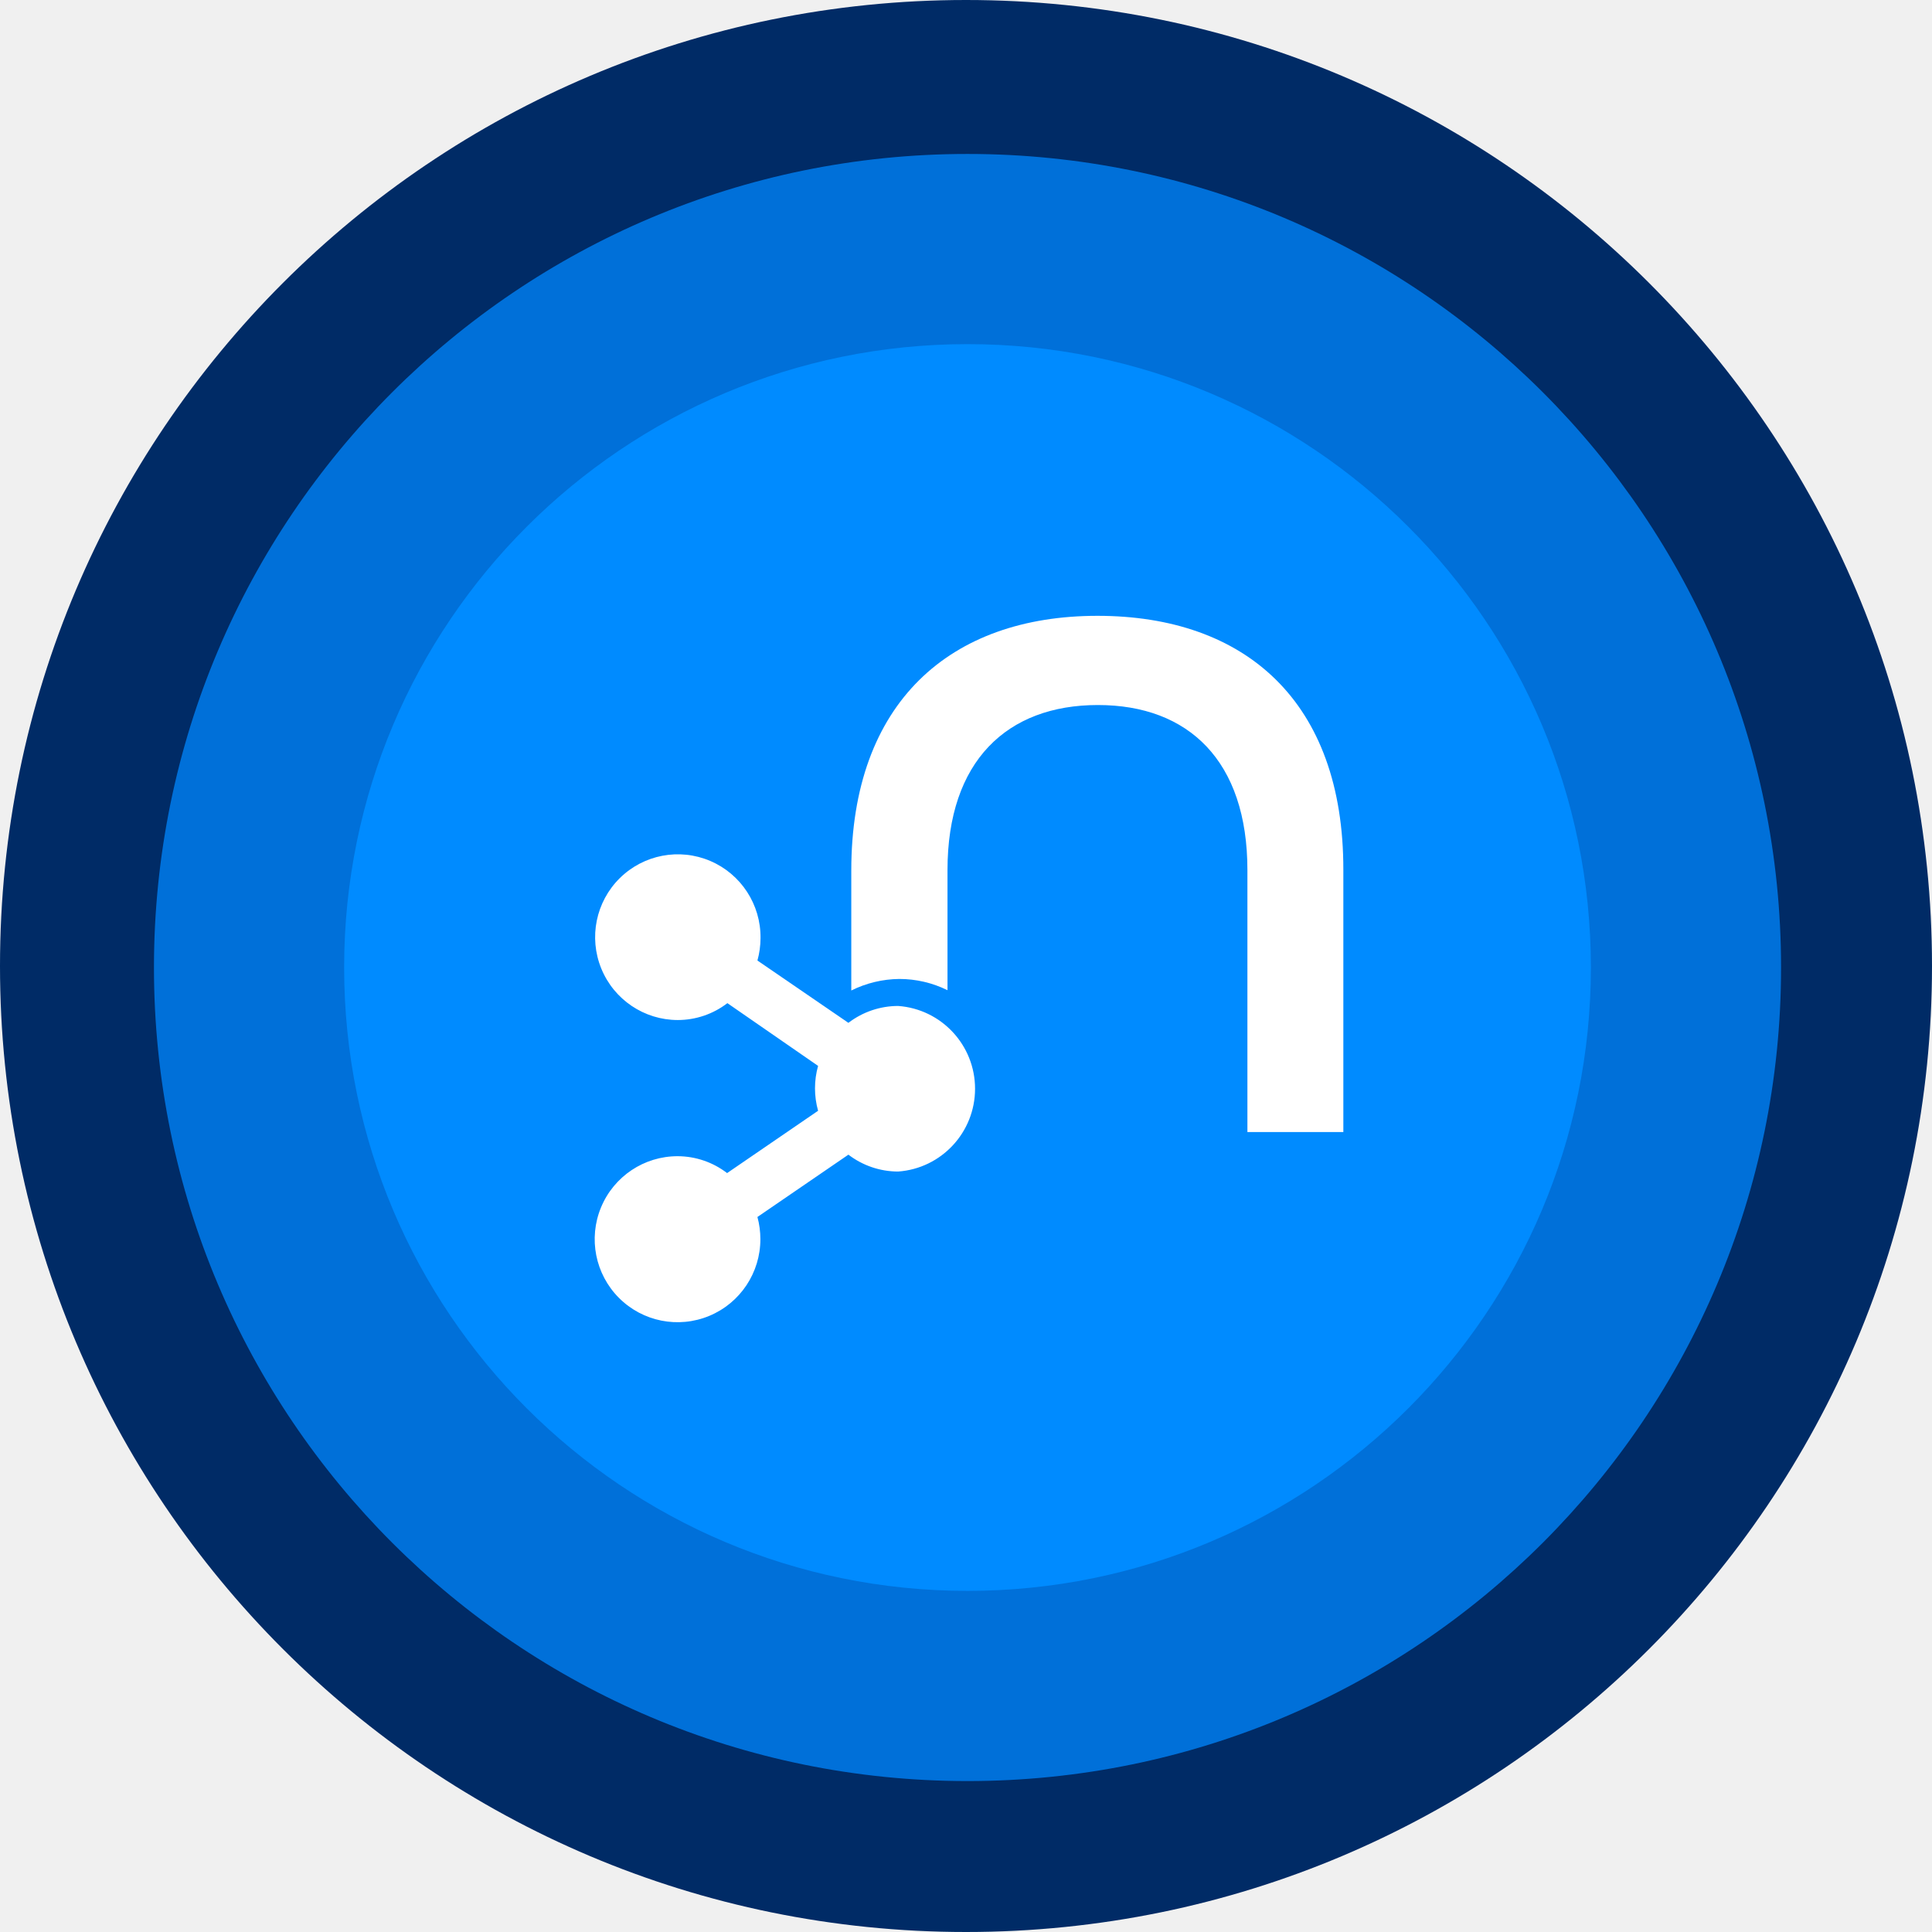
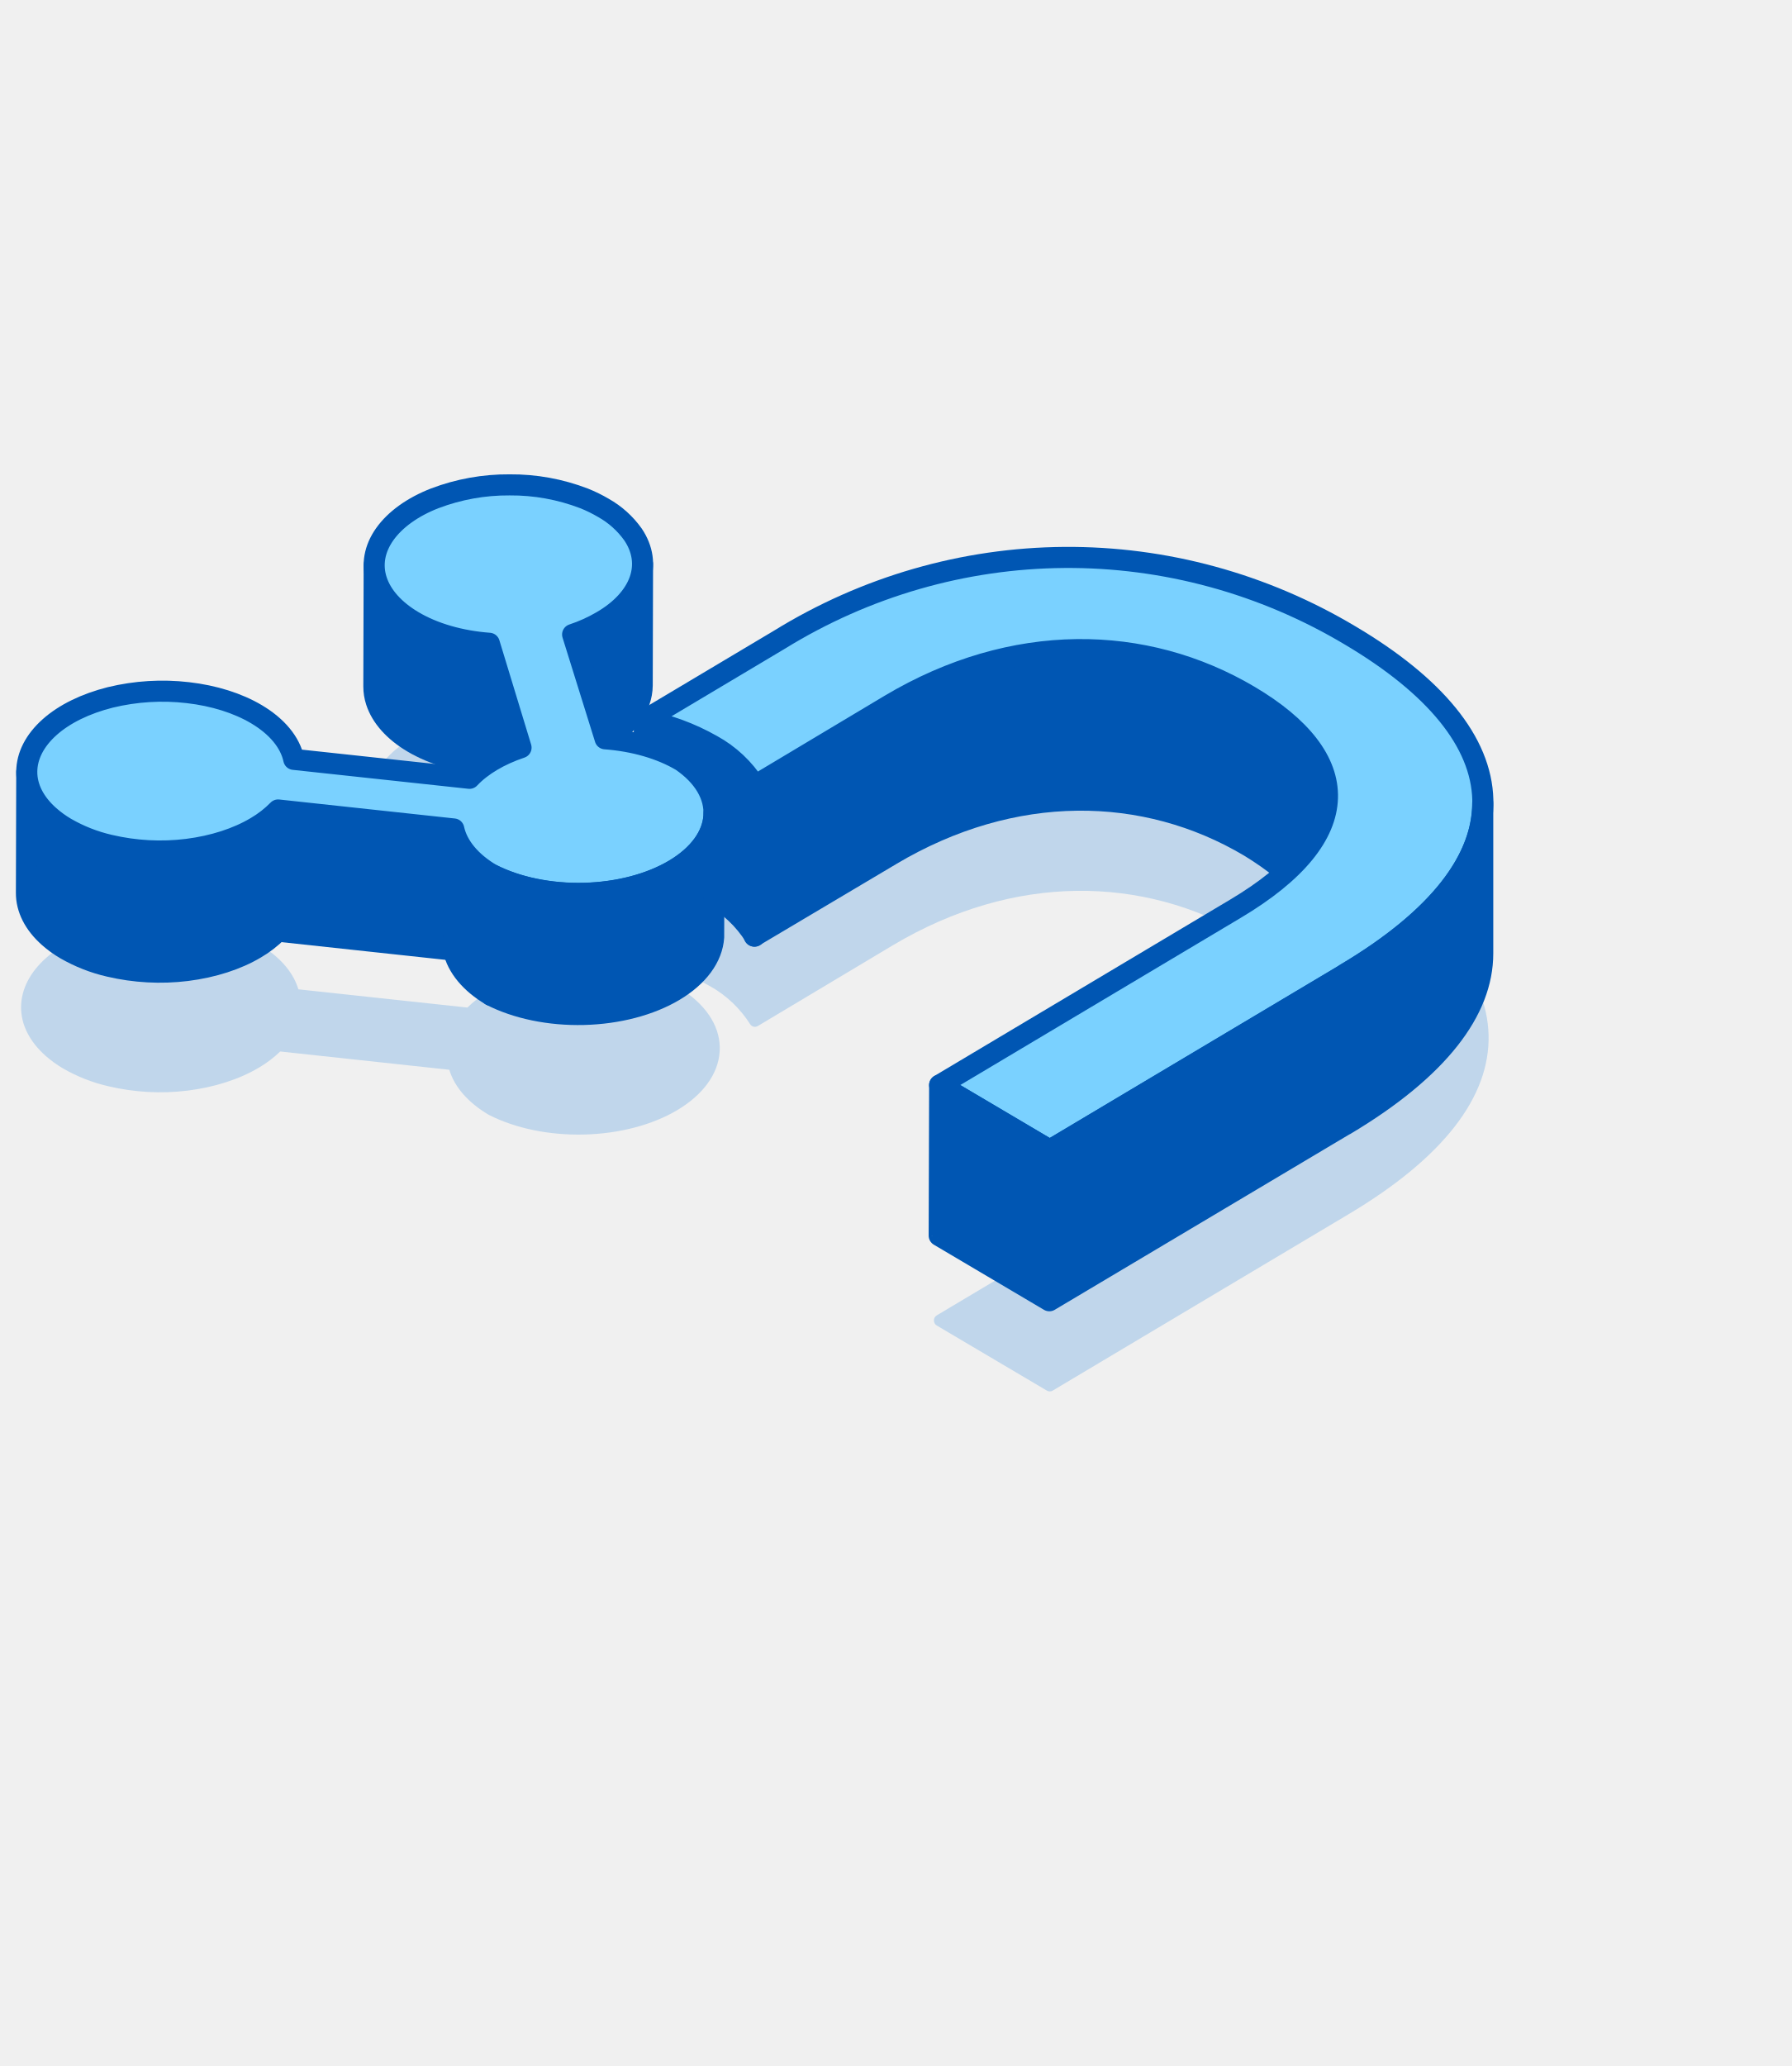
- <svg xmlns="http://www.w3.org/2000/svg" width="640px" height="640px" viewBox="0 0 640 640" version="1.1">
-   <g id="neo4j-fundamentals" stroke="none" stroke-width="1" fill="none" fill-rule="evenodd">
-     <circle id="lg" fill="#002B66" cx="320" cy="320" r="320" />
-     <circle id="md" fill="#0070D9" cx="320.5" cy="320.5" r="269.5" />
-     <circle id="sm" fill="#008BFF" cx="320.5" cy="320.5" r="206.5" />
-     <g id="Neo4j-icon-white" transform="translate(197, 204)" fill="#FFFFFF" fill-rule="nonzero">
-       <path d="M166.546,0 C117.748,0 85,28.71 85,84.405 L85,124.114 C89.954,121.653 95.392,120.347 100.913,120.292 C106.443,120.293 111.901,121.568 116.871,124.02 L116.871,84.218 C116.871,48.098 136.612,29.549 166.684,29.549 C196.757,29.549 216.221,48.098 216.221,84.218 L216.221,171 L248,171 L248,84.218 C248.092,28.197 215.344,0 166.546,0 Z" id="Path" />
-       <path d="M100.513,129.238 C94.562,129.244 88.777,131.209 84.048,134.83 L53.908,114.185 C54.579,111.772 54.923,109.28 54.932,106.776 C55.064,95.649 48.478,85.544 38.258,81.19 C28.038,76.835 16.205,79.094 8.299,86.908 C0.393,94.722 -2.023,106.546 2.183,116.844 C6.389,127.143 16.384,133.878 27.489,133.898 C33.443,133.902 39.231,131.936 43.955,128.306 L74.002,149.09 C72.637,153.951 72.637,159.095 74.002,163.956 L43.862,184.601 C39.163,180.99 33.411,179.025 27.489,179.009 C16.382,178.99 6.358,185.682 2.099,195.96 C-2.161,206.239 0.184,218.076 8.038,225.946 C15.893,233.816 27.707,236.165 37.966,231.897 C48.225,227.63 54.904,217.587 54.885,206.457 C54.884,203.986 54.555,201.526 53.908,199.141 L84.048,178.496 C88.777,182.117 94.562,184.082 100.513,184.088 C114.874,183.06 126,171.088 126,156.663 C126,142.238 114.874,130.266 100.513,129.238 L100.513,129.238 Z" id="Path" />
-     </g>
+ <svg xmlns="http://www.w3.org/2000/svg" width="85" height="98" viewBox="0 0 85 98" fill="none">
+   <g opacity="0.2">
+     <path d="M12.544 44.952C13.36 45.49 13.93 46.168 14.157 46.928L22.177 47.793C22.733 47.24 23.495 46.784 24.386 46.453L23.013 41.941C21.676 41.818 20.435 41.449 19.462 40.87C19.341 40.798 19.224 40.723 19.112 40.645C18.372 40.13 17.844 39.493 17.612 38.782C17.342 37.951 17.501 37.098 18.038 36.341C18.568 35.593 19.443 34.967 20.533 34.543L20.535 34.542C21.702 34.1 22.937 33.878 24.181 33.887C25.419 33.877 26.65 34.1 27.81 34.546L27.813 34.547C28.143 34.679 28.463 34.836 28.77 35.017C29.354 35.344 29.86 35.8 30.253 36.35L30.258 36.356C30.772 37.116 30.901 37.972 30.606 38.799C30.314 39.613 29.634 40.333 28.693 40.88C28.315 41.1 27.92 41.287 27.512 41.438L28.918 45.947C30.255 46.07 31.495 46.439 32.469 47.016C32.472 47.018 32.474 47.02 32.477 47.021C32.478 47.022 32.479 47.023 32.48 47.023L32.484 47.026C33.587 47.779 34.217 48.795 34.146 49.886C34.076 50.97 33.323 51.95 32.136 52.657C30.946 53.366 29.366 53.776 27.718 53.816C26.069 53.857 24.453 53.527 23.19 52.881C23.185 52.878 23.18 52.876 23.175 52.873C22.236 52.315 21.567 51.578 21.318 50.744L13.295 49.877C12.991 50.171 12.653 50.427 12.29 50.639C11.358 51.196 10.183 51.571 8.917 51.731L8.916 51.731C7.654 51.887 6.376 51.817 5.137 51.525C4.387 51.352 3.665 51.069 2.994 50.683L2.993 50.682C2.697 50.509 2.419 50.308 2.161 50.081L2.161 50.08C1.418 49.422 0.995 48.619 1 47.767C1.005 46.918 1.432 46.113 2.179 45.446C2.926 44.78 3.968 44.279 5.166 43.977L5.168 43.977C6.406 43.676 7.685 43.597 8.949 43.744C10.213 43.89 11.381 44.255 12.307 44.803C12.388 44.852 12.467 44.901 12.544 44.952Z" fill="#006FD6" />
+     <path d="M50.497 37.327C55.31 37.292 60.044 38.584 64.202 41.068C68.233 43.455 70.554 46.191 70.628 49.092C70.703 52 68.518 54.901 63.967 57.607L49.945 65.964C49.861 66.014 49.757 66.014 49.673 65.964L44.447 62.876C44.363 62.826 44.311 62.734 44.311 62.635C44.311 62.535 44.362 62.444 44.446 62.394L58.468 54.036C61.376 52.31 62.664 50.582 62.712 49.008C62.761 47.443 61.585 45.859 59.132 44.409C54.271 41.536 48.134 41.4 42.368 44.836L35.956 48.669C35.831 48.744 35.67 48.705 35.591 48.58C35.104 47.815 34.436 47.188 33.65 46.757L33.646 46.755C32.671 46.202 31.616 45.813 30.521 45.602C30.41 45.581 30.323 45.491 30.303 45.376C30.284 45.261 30.337 45.147 30.435 45.088L36.845 41.267C40.969 38.723 45.684 37.362 50.497 37.327Z" fill="#006FD6" />
  </g>
+   <path d="M35.807 37.264V44.405C35.298 43.602 34.6 42.942 33.777 42.488C32.776 41.921 31.694 41.521 30.57 41.305V34.164C31.694 34.38 32.776 34.779 33.777 35.347C34.6 35.801 35.298 36.46 35.807 37.264Z" fill="#0056B3" stroke="#0056B3" stroke-linejoin="round" />
+   <path fill-rule="evenodd" clip-rule="evenodd" d="M62.985 44.909V37.757C62.985 36.048 61.692 34.438 59.276 33.003C54.328 30.079 48.087 29.947 42.241 33.43V33.462L42.23 33.441L35.806 37.264L35.785 44.405L42.267 40.556L42.267 40.556C48.095 37.089 54.336 37.224 59.266 40.144C61.692 41.623 62.985 43.211 62.985 44.909Z" fill="#0056B3" />
+   <path d="M62.485 44.909C62.485 45.185 62.709 45.409 62.985 45.409C63.261 45.409 63.485 45.185 63.485 44.909H62.485ZM59.276 33.003L59.532 32.573L59.531 32.573L59.276 33.003ZM42.241 33.43L41.985 33.001C41.833 33.091 41.741 33.254 41.741 33.43H42.241ZM42.241 33.462L41.795 33.69C41.901 33.896 42.133 34.003 42.358 33.949C42.582 33.895 42.741 33.694 42.741 33.462H42.241ZM42.23 33.441L42.675 33.214C42.612 33.091 42.501 32.999 42.368 32.961C42.236 32.922 42.093 32.941 41.974 33.011L42.23 33.441ZM35.806 37.264L35.551 36.834C35.4 36.924 35.307 37.087 35.306 37.262L35.806 37.264ZM35.785 44.405L35.285 44.404C35.285 44.584 35.381 44.75 35.537 44.839C35.694 44.928 35.886 44.927 36.041 44.835L35.785 44.405ZM42.267 40.556L42.523 40.986C42.584 40.949 42.636 40.9 42.677 40.842L42.267 40.556ZM42.267 40.556L42.012 40.126C41.951 40.162 41.898 40.211 41.857 40.27L42.267 40.556ZM59.266 40.144L59.526 39.717L59.521 39.714L59.266 40.144ZM62.485 37.757V44.909H63.485V37.757H62.485ZM59.021 33.433C61.395 34.843 62.485 36.323 62.485 37.757H63.485C63.485 35.773 61.988 34.032 59.532 32.573L59.021 33.433ZM42.496 33.86C48.193 30.466 54.239 30.606 59.022 33.433L59.531 32.573C54.418 29.551 47.981 29.428 41.985 33.001L42.496 33.86ZM42.741 33.462V33.43H41.741V33.462H42.741ZM41.784 33.669L41.795 33.69L42.686 33.235L42.675 33.214L41.784 33.669ZM36.062 37.693L42.485 33.871L41.974 33.011L35.551 36.834L36.062 37.693ZM36.285 44.407L36.306 37.265L35.306 37.262L35.285 44.404L36.285 44.407ZM42.012 40.126L35.53 43.975L36.041 44.835L42.523 40.986L42.012 40.126ZM41.857 40.27L41.857 40.27L42.677 40.842L42.677 40.842L41.857 40.27ZM59.521 39.714C54.426 36.697 47.989 36.57 42.012 40.126L42.523 40.985C48.201 37.608 54.246 37.752 59.011 40.575L59.521 39.714ZM63.485 44.909C63.485 42.934 61.985 41.216 59.526 39.717L59.006 40.571C61.399 42.03 62.485 43.488 62.485 44.909H63.485Z" fill="#0056B3" />
+   <path d="M64.065 30.145C72.091 34.899 72.893 40.813 63.83 46.202L49.808 54.559L44.582 51.471L58.604 43.114C64.45 39.642 64.215 35.928 59.266 33.004C54.318 30.08 48.077 29.948 42.23 33.431L35.818 37.265C35.306 36.46 34.604 35.801 33.777 35.348C32.776 34.781 31.694 34.381 30.57 34.165L36.983 30.343C41.065 27.824 45.733 26.477 50.498 26.442C55.262 26.407 59.948 27.686 64.065 30.145Z" fill="#7AD1FF" stroke="#0056B3" stroke-linejoin="round" />
+   <path fill-rule="evenodd" clip-rule="evenodd" d="M70.351 38.086V45.227C70.351 47.922 68.267 50.704 63.821 53.354V53.294L63.811 53.354L49.789 61.7L49.81 54.559L63.821 46.213V46.202C68.278 43.551 70.351 40.78 70.351 38.086ZM49.81 54.559L49.789 61.701L44.562 58.612L44.584 51.471L49.81 54.559Z" fill="#0056B3" />
+   <path d="M70.851 38.086C70.851 37.81 70.627 37.586 70.351 37.586C70.075 37.586 69.851 37.81 69.851 38.086H70.851ZM63.821 53.354H63.321C63.321 53.534 63.418 53.7 63.574 53.789C63.731 53.878 63.923 53.876 64.077 53.784L63.821 53.354ZM63.821 53.294H64.321C64.321 53.034 64.123 52.818 63.864 52.796C63.605 52.774 63.373 52.953 63.329 53.209L63.821 53.294ZM63.811 53.354L64.067 53.784C64.192 53.709 64.279 53.583 64.303 53.44L63.811 53.354ZM49.789 61.7L49.289 61.699C49.288 61.879 49.385 62.046 49.541 62.135C49.697 62.224 49.89 62.222 50.044 62.13L49.789 61.7ZM49.81 54.559L49.554 54.13C49.403 54.219 49.311 54.382 49.31 54.558L49.81 54.559ZM63.821 46.213L64.077 46.643C64.228 46.553 64.321 46.389 64.321 46.213H63.821ZM63.821 46.202L63.566 45.772C63.414 45.862 63.321 46.026 63.321 46.202H63.821ZM49.789 61.701L49.534 62.131C49.689 62.222 49.88 62.224 50.036 62.135C50.192 62.047 50.288 61.881 50.289 61.702L49.789 61.701ZM49.81 54.559L50.31 54.561C50.311 54.383 50.217 54.219 50.065 54.129L49.81 54.559ZM44.562 58.612L44.062 58.61C44.062 58.788 44.155 58.952 44.308 59.042L44.562 58.612ZM44.584 51.471L44.838 51.04C44.684 50.949 44.493 50.947 44.337 51.036C44.181 51.124 44.084 51.29 44.084 51.469L44.584 51.471ZM70.851 45.227V38.086H69.851V45.227H70.851ZM64.077 53.784C68.562 51.11 70.851 48.198 70.851 45.227H69.851C69.851 47.645 67.973 50.297 63.565 52.925L64.077 53.784ZM63.321 53.294V53.354H64.321V53.294H63.321ZM63.329 53.209L63.318 53.269L64.303 53.44L64.314 53.379L63.329 53.209ZM63.555 52.925L49.533 61.271L50.044 62.13L64.067 53.784L63.555 52.925ZM50.289 61.702L50.31 54.561L49.31 54.558L49.289 61.699L50.289 61.702ZM50.066 54.989L64.077 46.643L63.565 45.784L49.554 54.13L50.066 54.989ZM63.321 46.202V46.213H64.321V46.202H63.321ZM69.851 38.086C69.851 40.504 67.984 43.145 63.566 45.772L64.077 46.632C68.572 43.958 70.851 41.057 70.851 38.086H69.851ZM50.289 61.702L50.31 54.561L49.31 54.558L49.289 61.699L50.289 61.702ZM44.308 59.042L49.534 62.131L50.043 61.27L44.817 58.181L44.308 59.042ZM44.084 51.469L44.062 58.61L45.062 58.613L45.084 51.472L44.084 51.469ZM50.065 54.129L44.838 51.04L44.33 51.901L49.556 54.99L50.065 54.129Z" fill="#0056B3" />
+   <path d="M30.486 26.762L30.471 32.504C30.469 32.77 30.422 33.034 30.331 33.284C30.069 34.019 29.445 34.693 28.54 35.219C28.099 35.476 27.634 35.685 27.152 35.845L27.168 30.103C27.651 29.944 28.115 29.734 28.556 29.477C29.46 28.95 30.085 28.277 30.347 27.542C30.438 27.293 30.485 27.028 30.486 26.762Z" fill="#0056B3" stroke="#0056B3" stroke-linejoin="round" />
+   <path d="M17.738 32.558L17.754 26.816C17.754 27.061 17.792 27.305 17.869 27.537C18.108 28.272 18.71 28.946 19.598 29.473C20.572 30.051 21.845 30.421 23.216 30.523L23.2 36.264C21.826 36.162 20.557 35.795 19.581 35.215C18.694 34.688 18.092 34.014 17.853 33.279C17.776 33.047 17.738 32.803 17.738 32.558Z" fill="#0056B3" stroke="#0056B3" stroke-linejoin="round" />
+   <path d="M24.722 35.469L24.706 41.211L23.199 36.261L23.215 30.52L24.722 35.469Z" fill="#0056B3" stroke="#0056B3" stroke-linejoin="round" />
+   <path d="M21.53 39.326L21.514 45.068L13.18 44.168L13.196 38.426L21.53 39.326Z" fill="#0056B3" stroke="#0056B3" stroke-linejoin="round" />
+   <path d="M13.196 38.427L13.18 44.169C12.868 44.485 12.517 44.757 12.136 44.98C11.243 45.514 10.105 45.879 8.866 46.036C7.635 46.188 6.388 46.12 5.18 45.836C4.455 45.669 3.758 45.395 3.11 45.022C2.829 44.858 2.565 44.667 2.32 44.451C1.622 43.832 1.249 43.1 1.254 42.351L1.27 36.609C1.27 37.358 1.637 38.09 2.336 38.71C2.581 38.925 2.845 39.116 3.126 39.28C3.774 39.653 4.471 39.927 5.196 40.094C6.404 40.379 7.651 40.447 8.882 40.294C10.12 40.143 11.259 39.777 12.152 39.238C12.533 39.016 12.884 38.743 13.196 38.427Z" fill="#0056B3" stroke="#0056B3" stroke-linejoin="round" />
+   <path d="M23.311 41.469L23.295 47.211C22.321 46.632 21.697 45.878 21.516 45.066L21.532 39.324C21.712 40.138 22.337 40.892 23.311 41.469Z" fill="#0056B3" stroke="#0056B3" stroke-linejoin="round" />
+   <path d="M28.635 24.094C29.185 24.403 29.662 24.831 30.032 25.349C30.501 26.042 30.611 26.804 30.348 27.538C30.086 28.271 29.462 28.946 28.557 29.472C28.116 29.729 27.652 29.939 27.169 30.098L28.712 35.044C30.087 35.147 31.355 35.514 32.331 36.092C33.385 36.812 33.935 37.745 33.873 38.702C33.811 39.659 33.141 40.57 31.998 41.251C30.855 41.932 29.322 42.333 27.709 42.373C26.096 42.413 24.526 42.089 23.309 41.467C22.335 40.888 21.706 40.134 21.53 39.322L13.195 38.421C12.884 38.738 12.533 39.01 12.152 39.233C11.258 39.767 10.12 40.133 8.881 40.289C7.651 40.441 6.403 40.373 5.195 40.089C4.47 39.922 3.773 39.648 3.125 39.275C2.845 39.111 2.581 38.92 2.336 38.704C1.636 38.084 1.265 37.353 1.27 36.604C1.274 35.855 1.65 35.12 2.356 34.491C3.061 33.862 4.06 33.377 5.228 33.082C6.436 32.789 7.684 32.712 8.917 32.856C10.151 32.998 11.281 33.353 12.169 33.879C13.145 34.459 13.765 35.209 13.94 36.02L22.276 36.919C22.849 36.311 23.698 35.807 24.722 35.463L23.215 30.514C21.841 30.412 20.571 30.044 19.596 29.464C18.709 28.937 18.107 28.263 17.868 27.528C17.629 26.793 17.764 26.033 18.255 25.34C18.747 24.647 19.571 24.049 20.628 23.638C21.764 23.207 22.967 22.991 24.179 23C25.385 22.99 26.583 23.208 27.712 23.641C28.031 23.768 28.339 23.92 28.635 24.094Z" fill="#7AD1FF" stroke="#0056B3" stroke-linejoin="round" />
+   <path d="M33.877 38.566L33.861 44.308C33.861 44.355 33.861 44.402 33.861 44.449C33.799 45.406 33.129 46.317 31.986 46.998C30.842 47.679 29.31 48.08 27.697 48.12C26.084 48.16 24.513 47.836 23.297 47.214L23.313 41.472C24.529 42.094 26.101 42.418 27.713 42.378C29.325 42.338 30.857 41.937 32.002 41.256C33.146 40.575 33.815 39.664 33.877 38.707C33.876 38.66 33.877 38.613 33.877 38.566Z" fill="#0056B3" stroke="#0056B3" stroke-linejoin="round" />
</svg>
